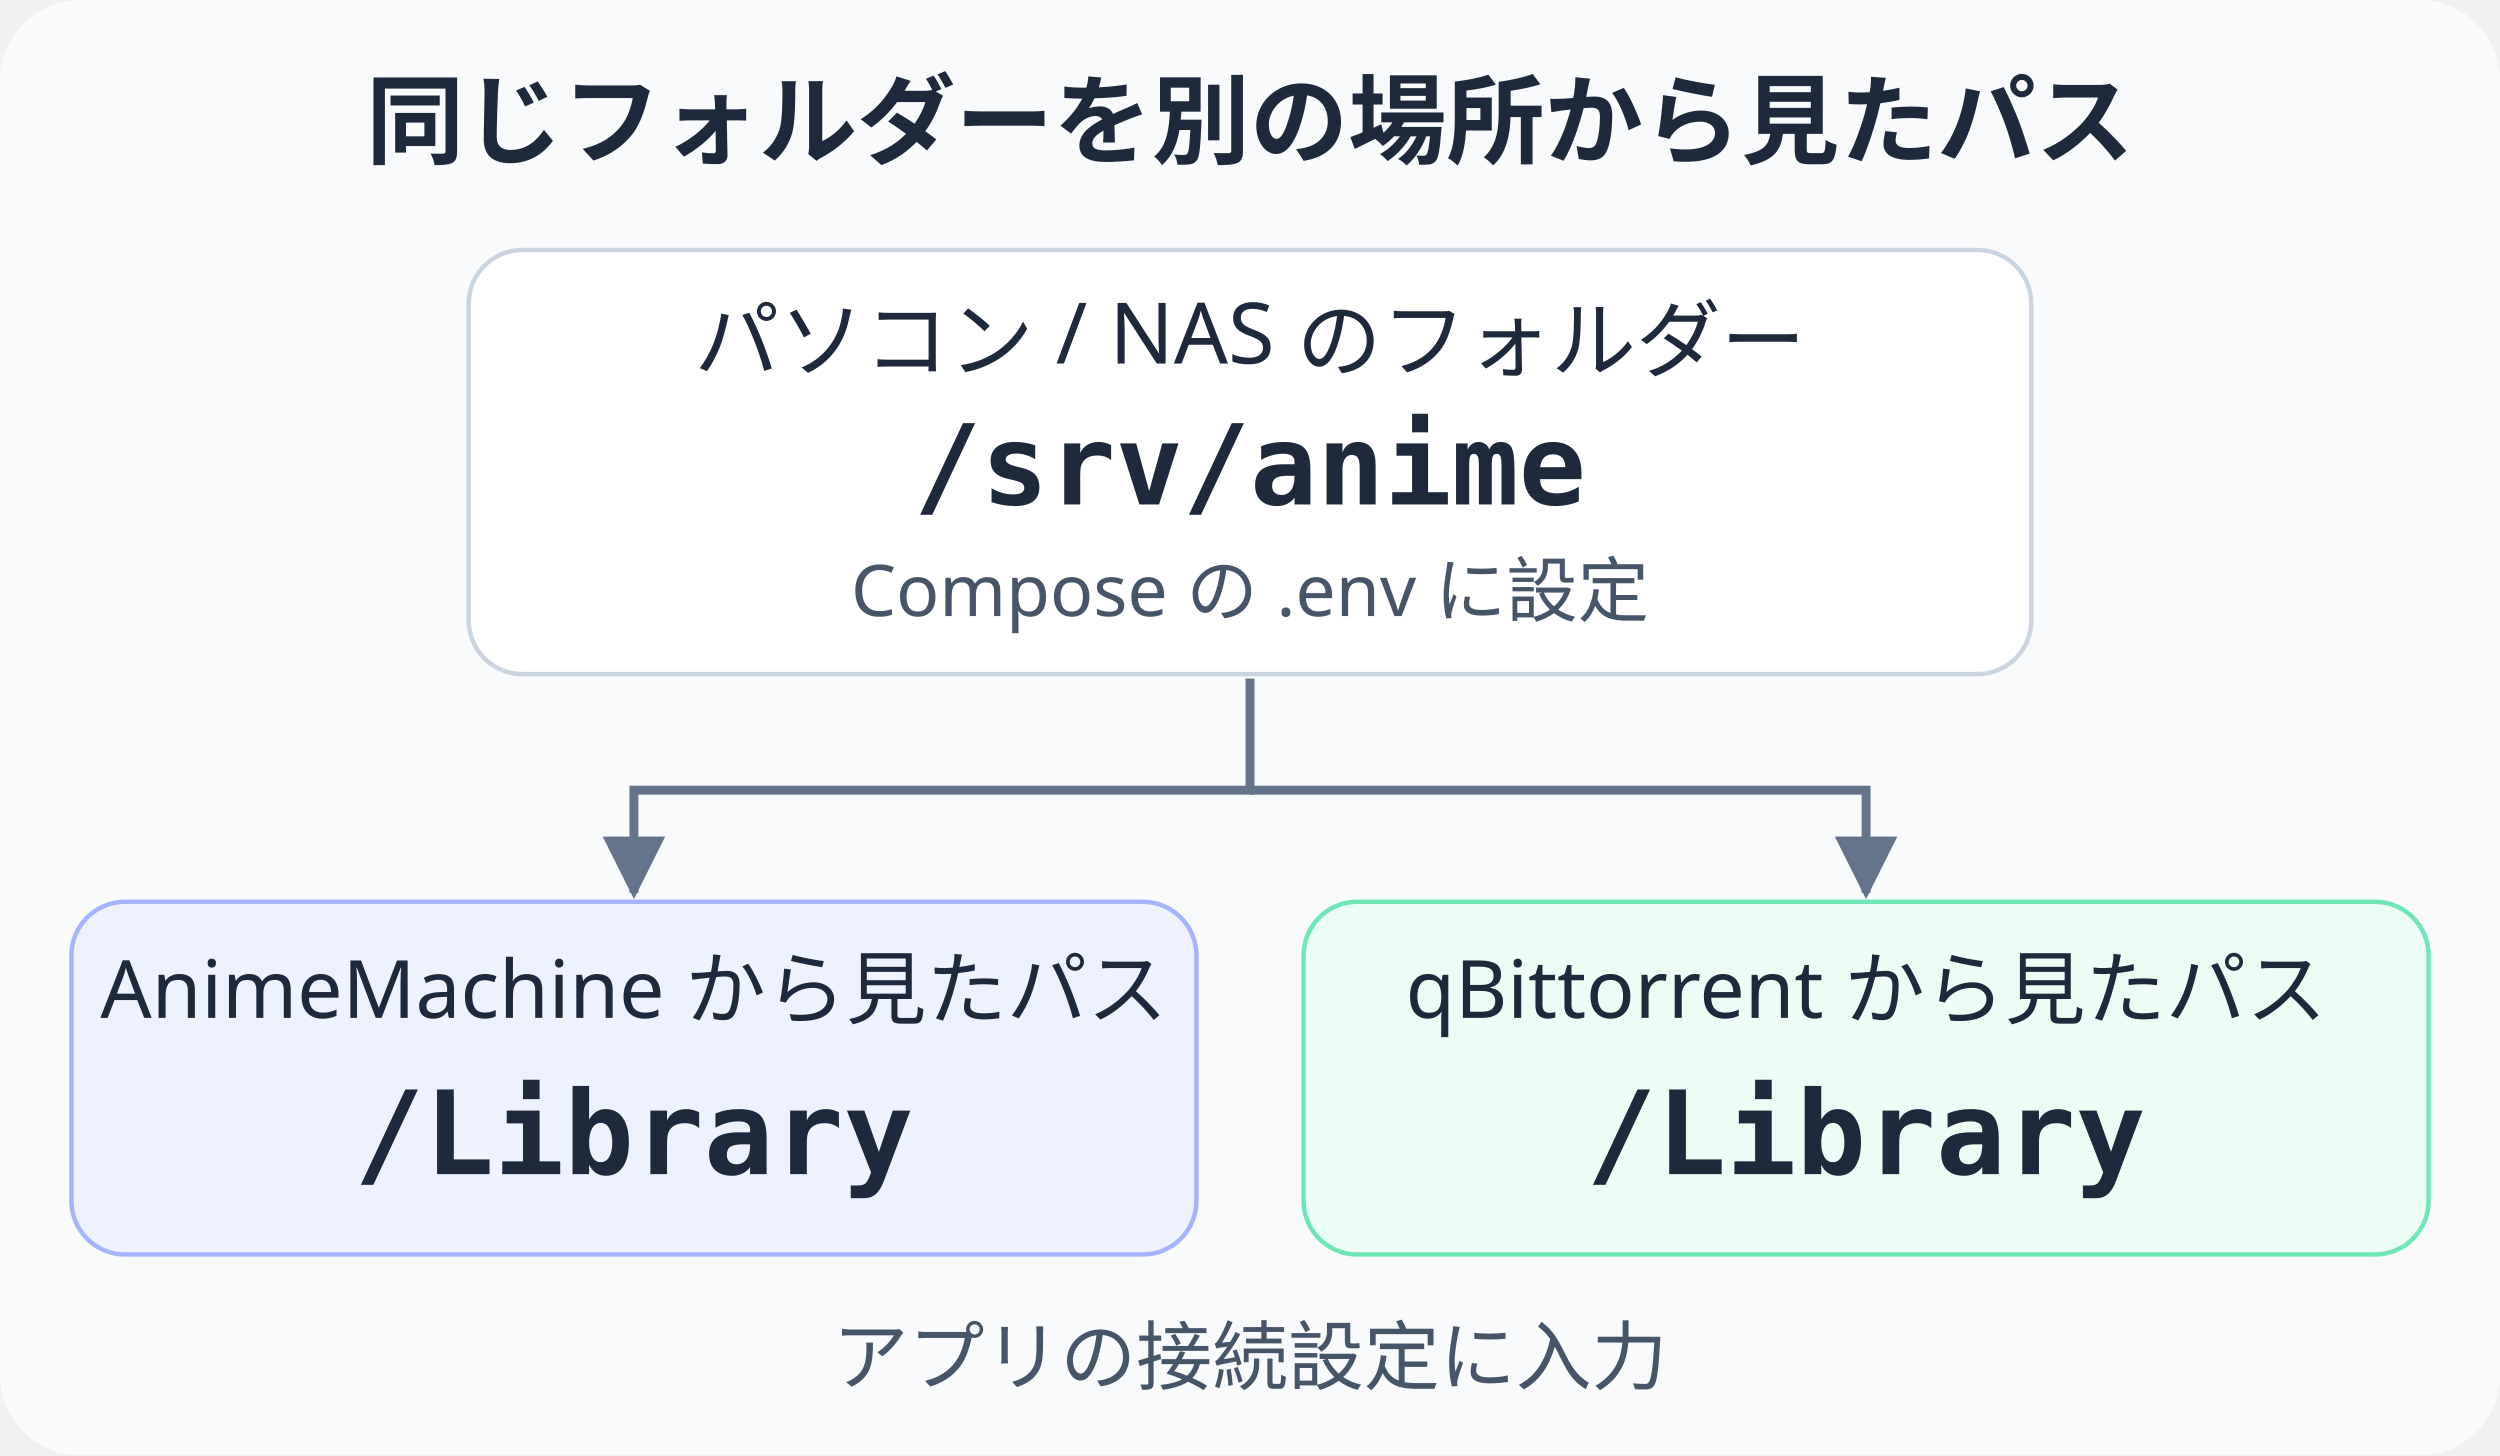
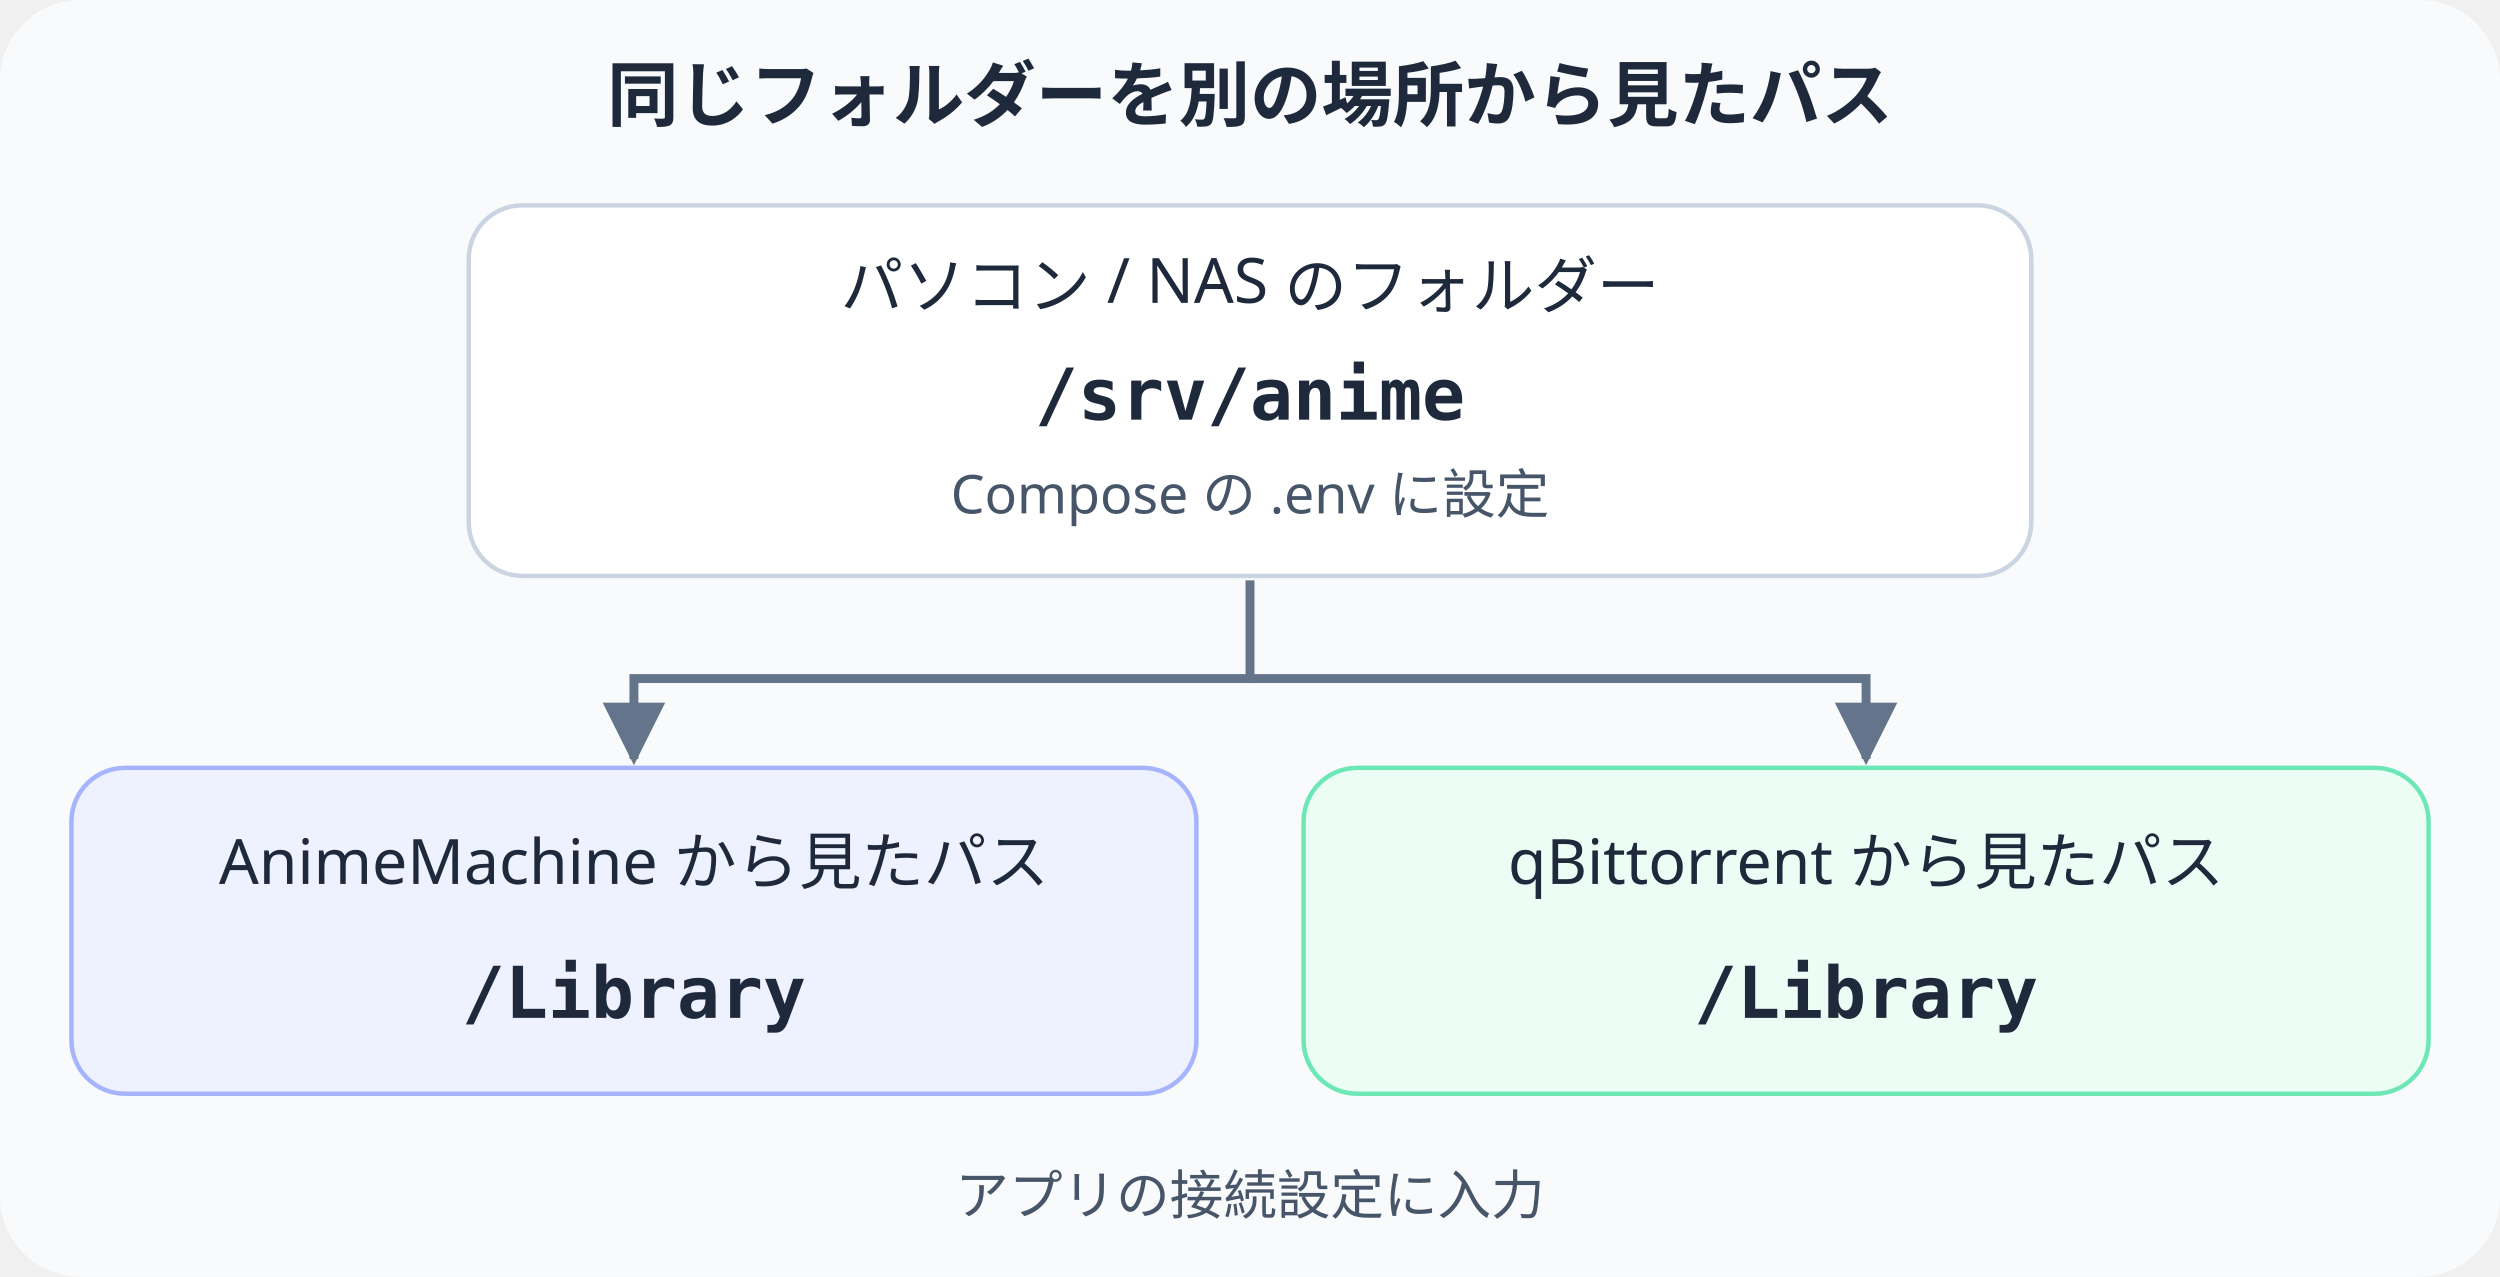
- <svg xmlns="http://www.w3.org/2000/svg" viewBox="0 0 560 326" role="img" aria-labelledby="title desc">
+ <svg xmlns="http://www.w3.org/2000/svg" width="560" height="286" viewBox="0 0 560 286" role="img" aria-labelledby="title desc">
  <defs>
    <marker id="arrow" viewBox="0 0 10 10" refX="9" refY="5" markerWidth="7" markerHeight="7" orient="auto">
      <path d="M 0 0 L 10 5 L 0 10 Z" fill="#64748b" />
    </marker>
  </defs>
-   <rect width="560" height="326" rx="18" fill="#f8fafc" />
+   <rect width="560" height="286" rx="18" fill="#f8fafc" />
  <g font-family="Segoe UI, Noto Sans, Noto Sans CJK SC, Noto Sans CJK JP, sans-serif" text-anchor="middle" fill="#1e293b">
-     <text x="280" y="35" font-size="22" font-weight="600">同じフォルダーを別の場所から見たパス</text>
-     <rect x="105" y="56" width="350" height="95" rx="12" fill="#fff" stroke="#cbd5e1" />
-     <text x="280" y="83" font-size="19">パソコン / NAS のフォルダー</text>
-     <text x="280" y="113" font-size="25" font-weight="600" font-family="Consolas, monospace">/srv/anime</text>
-     <text x="280" y="138" font-size="16" fill="#475569">Compose の .env に設定</text>
-     <path d="M280 152 V177 H142 V200" fill="none" stroke="#64748b" stroke-width="2" marker-end="url(#arrow)" />
-     <path d="M280 177 H418 V200" fill="none" stroke="#64748b" stroke-width="2" marker-end="url(#arrow)" />
-     <rect x="16" y="202" width="252" height="79" rx="12" fill="#eef2ff" stroke="#a5b4fc" />
-     <rect x="292" y="202" width="252" height="79" rx="12" fill="#ecfdf5" stroke="#6ee7b7" />
-     <text x="142" y="228" font-size="18">AnimeMachine から見たパス</text>
-     <text x="418" y="228" font-size="18">qBittorrent から見たパス</text>
-     <text x="142" y="263" font-size="26" font-weight="600" font-family="Consolas, monospace">/Library</text>
-     <text x="418" y="263" font-size="26" font-weight="600" font-family="Consolas, monospace">/Library</text>
-     <text x="280" y="310" font-size="17" fill="#475569">アプリの接続設定に入力</text>
+     <text x="280" y="27" font-size="16" font-weight="600">同じフォルダーを別の場所から見たパス</text>
+     <rect x="105" y="46" width="350" height="83" rx="12" fill="#fff" stroke="#cbd5e1" />
+     <text x="280" y="69" font-size="14">パソコン / NAS のフォルダー</text>
+     <text x="280" y="94" font-size="16" font-weight="600" font-family="Consolas, monospace">/srv/anime</text>
+     <text x="280" y="115" font-size="12" fill="#475569">Compose の .env に設定</text>
+     <path d="M280 130 V152 H142 V170" fill="none" stroke="#64748b" stroke-width="2" marker-end="url(#arrow)" />
+     <path d="M280 152 H418 V170" fill="none" stroke="#64748b" stroke-width="2" marker-end="url(#arrow)" />
+     <rect x="16" y="172" width="252" height="73" rx="12" fill="#eef2ff" stroke="#a5b4fc" />
+     <rect x="292" y="172" width="252" height="73" rx="12" fill="#ecfdf5" stroke="#6ee7b7" />
+     <text x="142" y="198" font-size="14">AnimeMachine から見たパス</text>
+     <text x="418" y="198" font-size="14">qBittorrent から見たパス</text>
+     <text x="142" y="228" font-size="16" font-weight="600" font-family="Consolas, monospace">/Library</text>
+     <text x="418" y="228" font-size="16" font-weight="600" font-family="Consolas, monospace">/Library</text>
+     <text x="280" y="272" font-size="12" fill="#475569">アプリの接続設定に入力</text>
  </g>
</svg>
